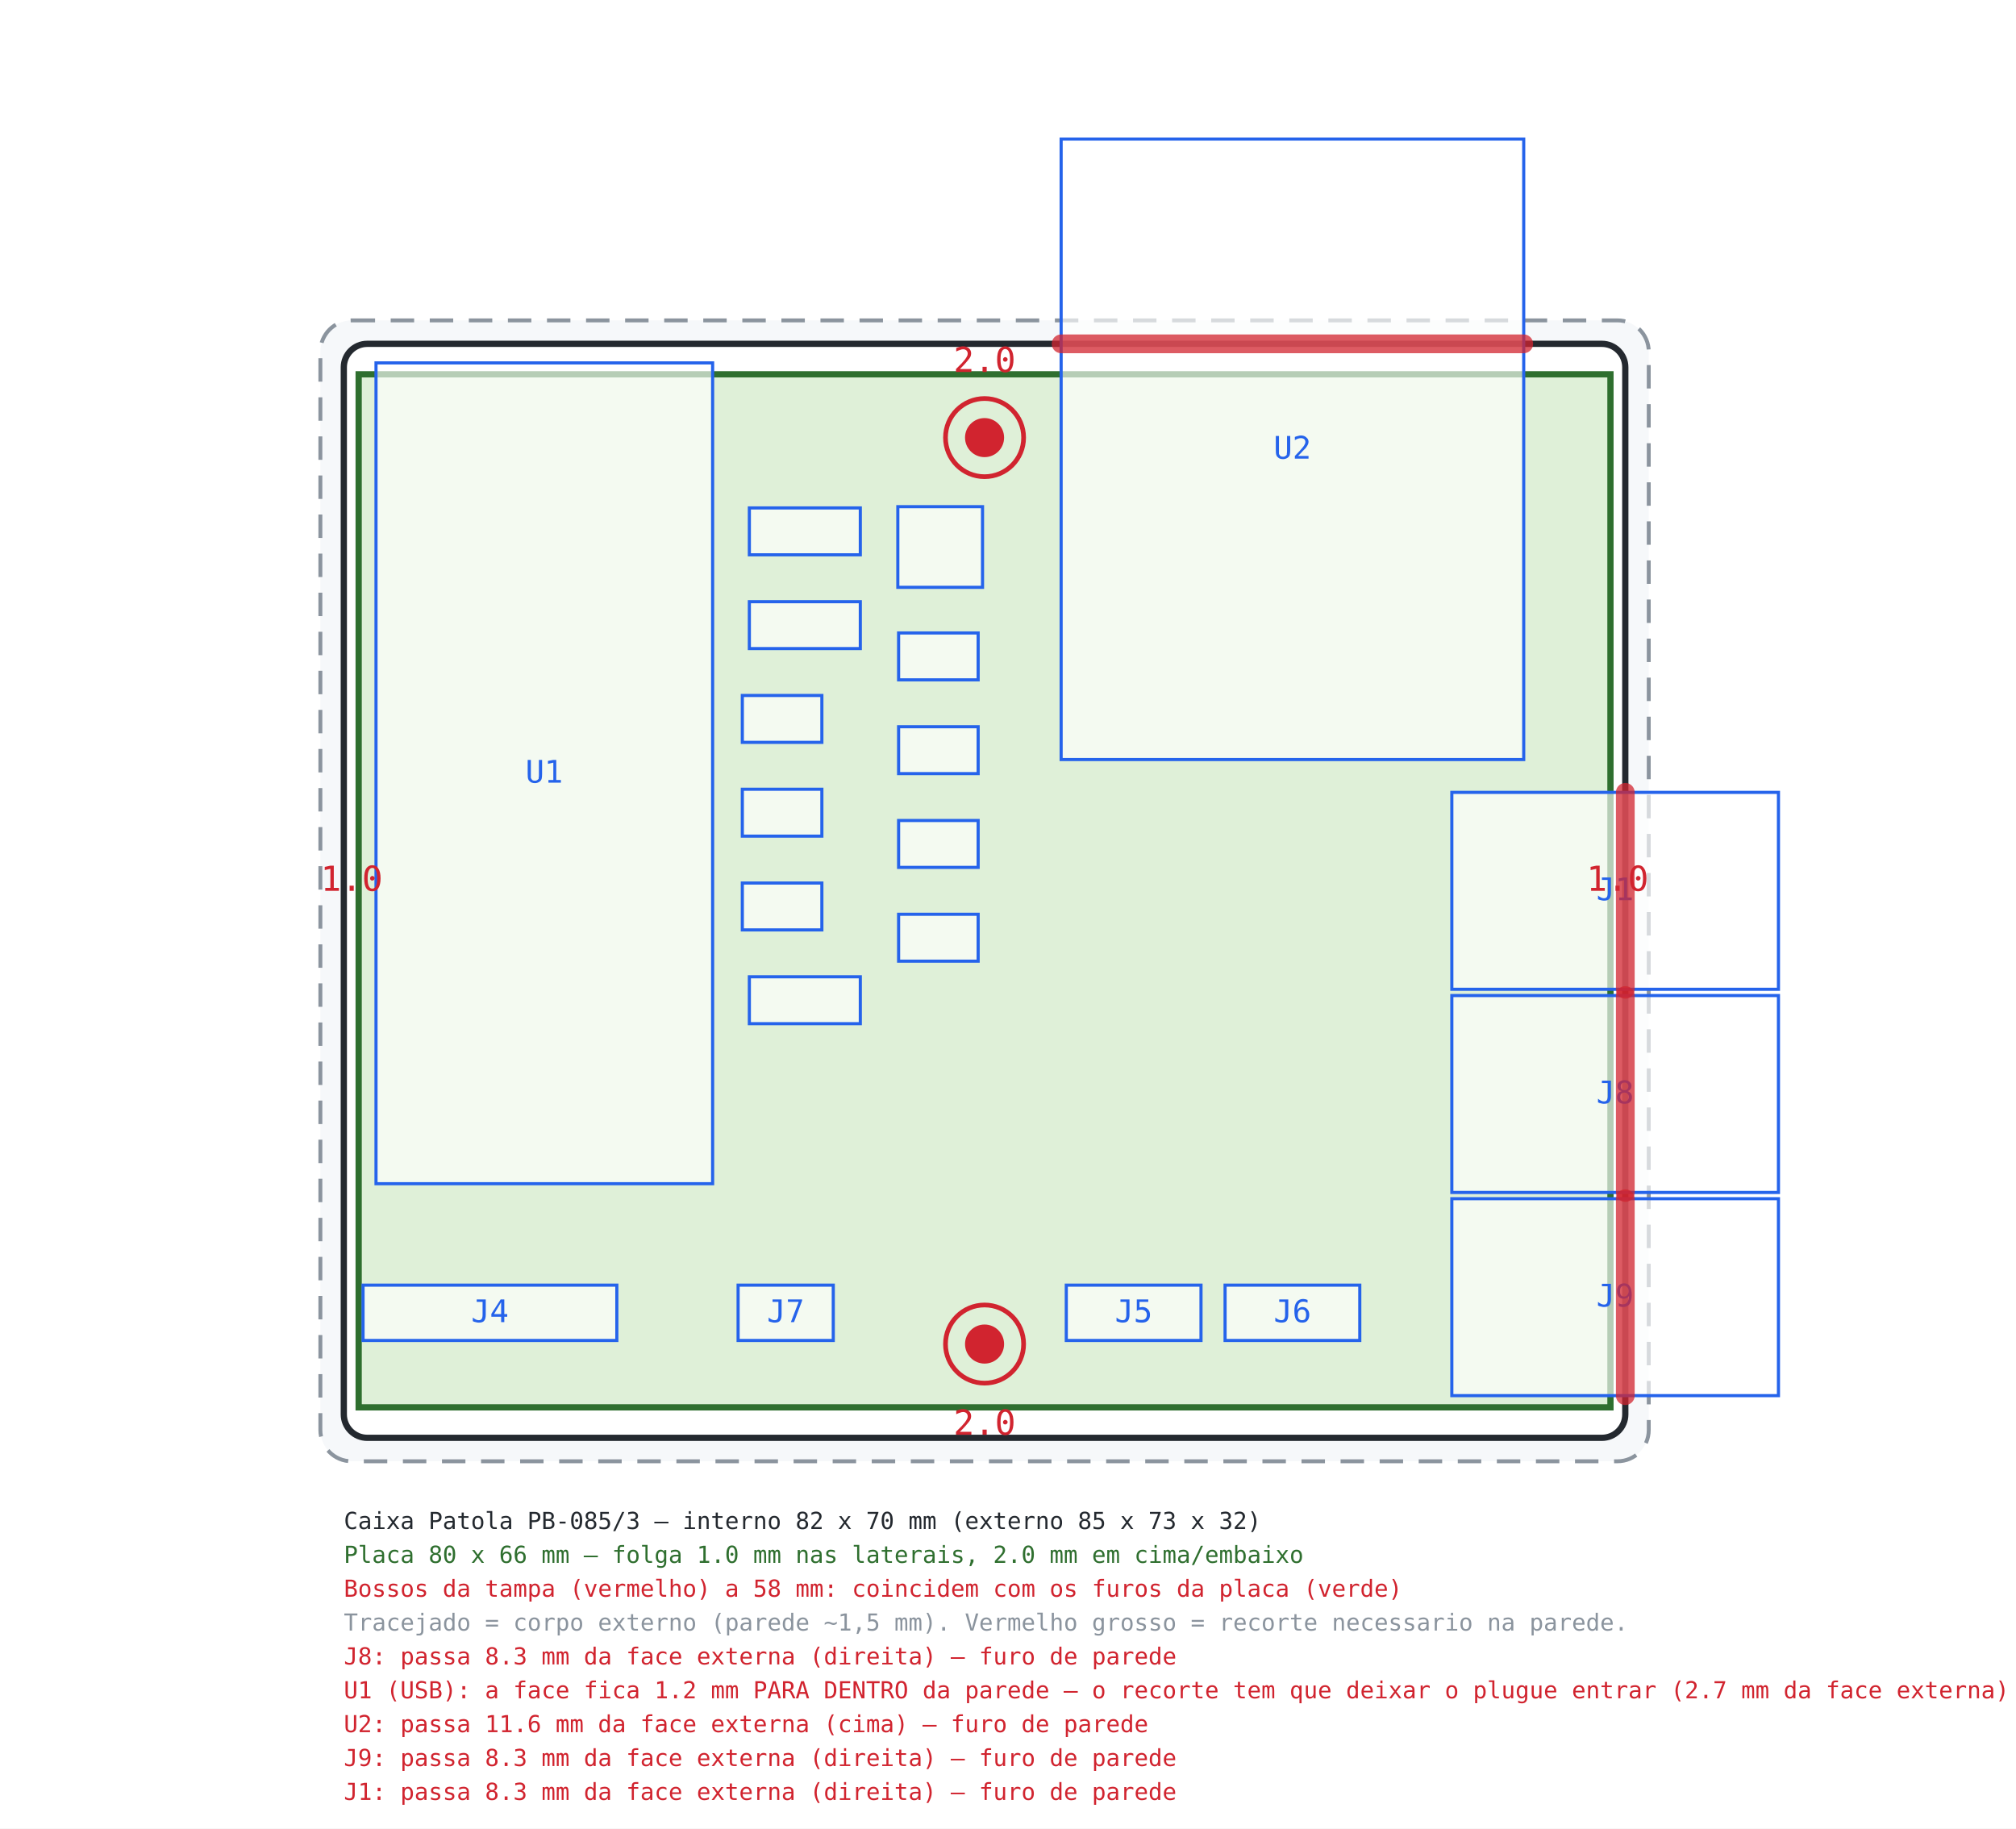
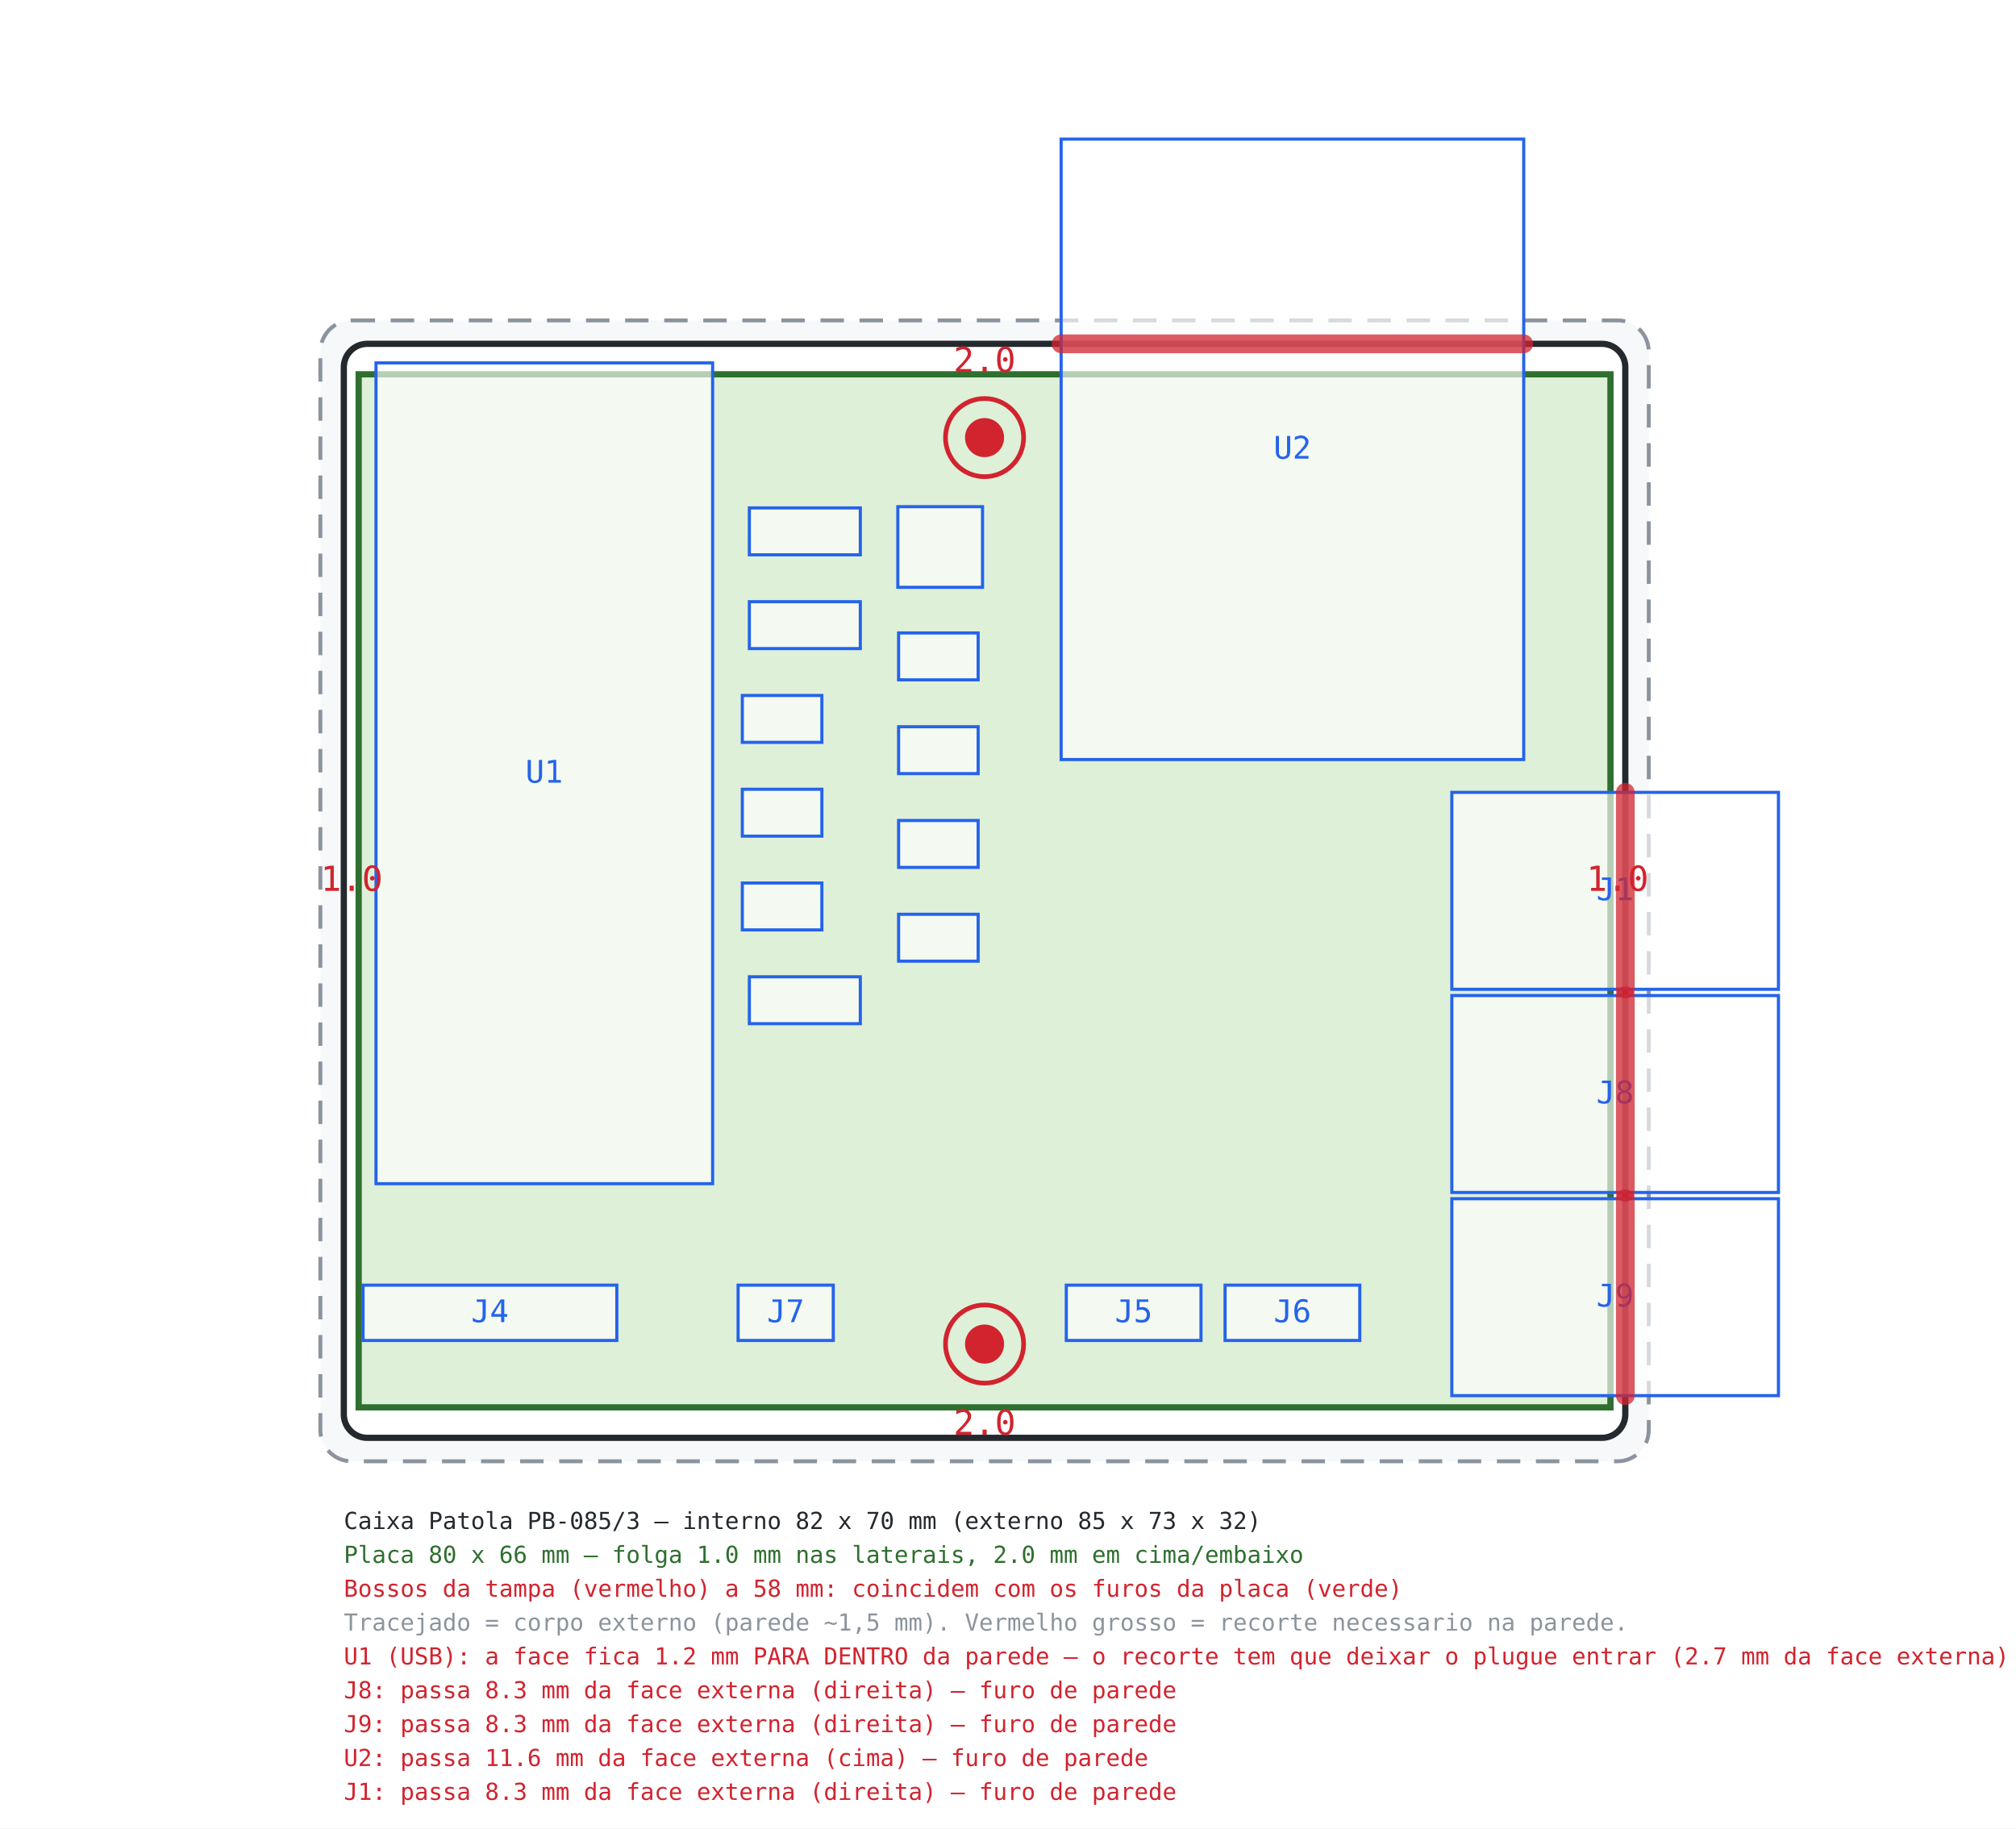
<svg xmlns="http://www.w3.org/2000/svg" viewBox="0 0 774 702" font-family="ui-monospace, Menlo, Consolas, monospace" font-size="9">
  <rect width="774" height="702" fill="#ffffff" />
  <g transform="translate(132.0,132.0) scale(6.0)" stroke-width="0.25">
    <rect x="-1.5" y="-1.5" width="85.0" height="73.0" rx="2" fill="#f6f8fa" stroke="#8b949e" stroke-dasharray="1.5 1" />
    <rect x="0" y="0" width="82.0" height="70.0" rx="1.5" fill="#ffffff" stroke="#24292f" stroke-width="0.4" />
    <rect x="0.95" y="1.95" width="80.1" height="66.1" fill="#dff0d8" stroke="#2f6f2f" stroke-width="0.4" />
+     <rect x="35.50" y="18.50" width="5.09" height="3.00" fill="#ffffff" fill-opacity="0.65" stroke="#2563eb" stroke-width="0.2" />
+     <rect x="35.45" y="10.42" width="5.42" height="5.16" fill="#ffffff" fill-opacity="0.65" stroke="#2563eb" stroke-width="0.2" />
+     <rect x="25.50" y="34.50" width="5.09" height="3.00" fill="#ffffff" fill-opacity="0.65" stroke="#2563eb" stroke-width="0.2" />
+     <rect x="46.23" y="60.23" width="8.62" height="3.54" fill="#ffffff" fill-opacity="0.65" stroke="#2563eb" stroke-width="0.2" />
+     <text x="50.54" y="62.60" text-anchor="middle" font-size="2" fill="#2563eb">J5</text>
+     <rect x="2.06" y="1.22" width="21.54" height="52.52" fill="#ffffff" fill-opacity="0.65" stroke="#2563eb" stroke-width="0.2" />
+     <text x="12.83" y="28.08" text-anchor="middle" font-size="2" fill="#2563eb">U1</text>
+     <rect x="70.90" y="41.70" width="20.90" height="12.60" fill="#ffffff" fill-opacity="0.65" stroke="#2563eb" stroke-width="0.2" />
+     <text x="81.35" y="48.60" text-anchor="middle" font-size="2" fill="#2563eb">J8</text>
+     <rect x="25.23" y="60.23" width="6.09" height="3.54" fill="#ffffff" fill-opacity="0.65" stroke="#2563eb" stroke-width="0.2" />
+     <text x="28.28" y="62.60" text-anchor="middle" font-size="2" fill="#2563eb">J7</text>
    <rect x="56.39" y="60.23" width="8.62" height="3.54" fill="#ffffff" fill-opacity="0.65" stroke="#2563eb" stroke-width="0.2" />
    <text x="60.70" y="62.60" text-anchor="middle" font-size="2" fill="#2563eb">J6</text>
    <rect x="25.95" y="16.50" width="7.10" height="3.00" fill="#ffffff" fill-opacity="0.65" stroke="#2563eb" stroke-width="0.2" />
-     <rect x="70.90" y="41.70" width="20.90" height="12.60" fill="#ffffff" fill-opacity="0.65" stroke="#2563eb" stroke-width="0.2" />
-     <text x="81.35" y="48.60" text-anchor="middle" font-size="2" fill="#2563eb">J8</text>
-     <rect x="35.45" y="10.42" width="5.42" height="5.16" fill="#ffffff" fill-opacity="0.65" stroke="#2563eb" stroke-width="0.2" />
+     <rect x="35.50" y="30.50" width="5.09" height="3.00" fill="#ffffff" fill-opacity="0.65" stroke="#2563eb" stroke-width="0.2" />
+     <rect x="35.50" y="24.50" width="5.09" height="3.00" fill="#ffffff" fill-opacity="0.65" stroke="#2563eb" stroke-width="0.2" />
+     <rect x="25.50" y="28.50" width="5.09" height="3.00" fill="#ffffff" fill-opacity="0.65" stroke="#2563eb" stroke-width="0.2" />
+     <rect x="70.90" y="54.70" width="20.90" height="12.60" fill="#ffffff" fill-opacity="0.65" stroke="#2563eb" stroke-width="0.2" />
+     <text x="81.35" y="61.60" text-anchor="middle" font-size="2" fill="#2563eb">J9</text>
+     <rect x="25.50" y="22.50" width="5.09" height="3.00" fill="#ffffff" fill-opacity="0.65" stroke="#2563eb" stroke-width="0.2" />
+     <rect x="25.95" y="40.50" width="7.10" height="3.00" fill="#ffffff" fill-opacity="0.65" stroke="#2563eb" stroke-width="0.2" />
+     <rect x="45.90" y="-13.10" width="29.60" height="39.70" fill="#ffffff" fill-opacity="0.65" stroke="#2563eb" stroke-width="0.2" />
+     <text x="60.70" y="7.35" text-anchor="middle" font-size="2" fill="#2563eb">U2</text>
+     <rect x="25.95" y="10.50" width="7.10" height="3.00" fill="#ffffff" fill-opacity="0.65" stroke="#2563eb" stroke-width="0.2" />
+     <rect x="70.90" y="28.70" width="20.90" height="12.60" fill="#ffffff" fill-opacity="0.65" stroke="#2563eb" stroke-width="0.2" />
+     <text x="81.35" y="35.60" text-anchor="middle" font-size="2" fill="#2563eb">J1</text>
+     <rect x="35.50" y="36.50" width="5.09" height="3.00" fill="#ffffff" fill-opacity="0.65" stroke="#2563eb" stroke-width="0.2" />
    <rect x="1.23" y="60.23" width="16.24" height="3.54" fill="#ffffff" fill-opacity="0.65" stroke="#2563eb" stroke-width="0.2" />
    <text x="9.35" y="62.60" text-anchor="middle" font-size="2" fill="#2563eb">J4</text>
-     <rect x="35.50" y="30.50" width="5.09" height="3.00" fill="#ffffff" fill-opacity="0.65" stroke="#2563eb" stroke-width="0.2" />
-     <rect x="46.23" y="60.23" width="8.62" height="3.54" fill="#ffffff" fill-opacity="0.65" stroke="#2563eb" stroke-width="0.2" />
-     <text x="50.54" y="62.60" text-anchor="middle" font-size="2" fill="#2563eb">J5</text>
-     <rect x="35.50" y="36.50" width="5.09" height="3.00" fill="#ffffff" fill-opacity="0.65" stroke="#2563eb" stroke-width="0.2" />
-     <rect x="25.95" y="10.50" width="7.10" height="3.00" fill="#ffffff" fill-opacity="0.65" stroke="#2563eb" stroke-width="0.2" />
-     <rect x="2.06" y="1.22" width="21.54" height="52.52" fill="#ffffff" fill-opacity="0.65" stroke="#2563eb" stroke-width="0.2" />
-     <text x="12.83" y="28.08" text-anchor="middle" font-size="2" fill="#2563eb">U1</text>
-     <rect x="25.50" y="28.50" width="5.09" height="3.00" fill="#ffffff" fill-opacity="0.65" stroke="#2563eb" stroke-width="0.2" />
-     <rect x="45.90" y="-13.10" width="29.60" height="39.70" fill="#ffffff" fill-opacity="0.65" stroke="#2563eb" stroke-width="0.2" />
-     <text x="60.70" y="7.35" text-anchor="middle" font-size="2" fill="#2563eb">U2</text>
-     <rect x="25.50" y="22.50" width="5.09" height="3.00" fill="#ffffff" fill-opacity="0.65" stroke="#2563eb" stroke-width="0.2" />
-     <rect x="70.90" y="54.70" width="20.90" height="12.60" fill="#ffffff" fill-opacity="0.65" stroke="#2563eb" stroke-width="0.2" />
-     <text x="81.35" y="61.60" text-anchor="middle" font-size="2" fill="#2563eb">J9</text>
-     <rect x="25.23" y="60.23" width="6.09" height="3.54" fill="#ffffff" fill-opacity="0.65" stroke="#2563eb" stroke-width="0.2" />
-     <text x="28.28" y="62.60" text-anchor="middle" font-size="2" fill="#2563eb">J7</text>
-     <rect x="70.90" y="28.70" width="20.90" height="12.60" fill="#ffffff" fill-opacity="0.65" stroke="#2563eb" stroke-width="0.2" />
-     <text x="81.35" y="35.60" text-anchor="middle" font-size="2" fill="#2563eb">J1</text>
-     <rect x="35.50" y="24.50" width="5.09" height="3.00" fill="#ffffff" fill-opacity="0.65" stroke="#2563eb" stroke-width="0.2" />
-     <rect x="35.50" y="18.50" width="5.09" height="3.00" fill="#ffffff" fill-opacity="0.65" stroke="#2563eb" stroke-width="0.2" />
-     <rect x="25.50" y="34.50" width="5.09" height="3.00" fill="#ffffff" fill-opacity="0.65" stroke="#2563eb" stroke-width="0.2" />
-     <rect x="25.95" y="40.50" width="7.10" height="3.00" fill="#ffffff" fill-opacity="0.65" stroke="#2563eb" stroke-width="0.2" />
    <circle cx="41.0" cy="6.0" r="2.5" fill="none" stroke="#d1242f" stroke-width="0.3" />
    <circle cx="41.0" cy="6.0" r="1.25" fill="#d1242f" />
    <circle cx="41.0" cy="64.0" r="2.5" fill="none" stroke="#d1242f" stroke-width="0.3" />
    <circle cx="41.0" cy="64.0" r="1.25" fill="#d1242f" />
    <line x1="82.00" y1="41.70" x2="82.00" y2="54.30" stroke="#d1242f" stroke-width="1.2" stroke-linecap="round" opacity="0.75" />
+     <line x1="82.00" y1="54.70" x2="82.00" y2="67.30" stroke="#d1242f" stroke-width="1.2" stroke-linecap="round" opacity="0.75" />
    <line x1="45.90" y1="0.00" x2="75.50" y2="0.00" stroke="#d1242f" stroke-width="1.2" stroke-linecap="round" opacity="0.75" />
-     <line x1="82.00" y1="54.70" x2="82.00" y2="67.30" stroke="#d1242f" stroke-width="1.2" stroke-linecap="round" opacity="0.75" />
    <line x1="82.00" y1="28.70" x2="82.00" y2="41.30" stroke="#d1242f" stroke-width="1.2" stroke-linecap="round" opacity="0.75" />
    <text x="0.5" y="35.0" text-anchor="middle" font-size="2.2" fill="#d1242f">1.0</text>
    <text x="81.5" y="35.0" text-anchor="middle" font-size="2.2" fill="#d1242f">1.0</text>
    <text x="41.0" y="1.8" text-anchor="middle" font-size="2.2" fill="#d1242f">2.0</text>
    <text x="41.0" y="69.8" text-anchor="middle" font-size="2.2" fill="#d1242f">2.0</text>
  </g>
  <text x="132" y="587" fill="#24292f">Caixa Patola PB-085/3 — interno 82 x 70 mm (externo 85 x 73 x 32)</text>
  <text x="132" y="600" fill="#2f6f2f">Placa 80 x 66 mm — folga 1.0 mm nas laterais, 2.0 mm em cima/embaixo</text>
  <text x="132" y="613" fill="#d1242f">Bossos da tampa (vermelho) a 58 mm: coincidem com os furos da placa (verde)</text>
  <text x="132" y="626" fill="#8b949e">Tracejado = corpo externo (parede ~1,5 mm). Vermelho grosso = recorte necessario na parede.</text>
-   <text x="132" y="639" fill="#d1242f">J8: passa 8.3 mm da face externa (direita) — furo de parede</text>
-   <text x="132" y="652" fill="#d1242f">U1 (USB): a face fica 1.2 mm PARA DENTRO da parede — o recorte tem que deixar o plugue entrar (2.7 mm da face externa)</text>
-   <text x="132" y="665" fill="#d1242f">U2: passa 11.6 mm da face externa (cima) — furo de parede</text>
-   <text x="132" y="678" fill="#d1242f">J9: passa 8.3 mm da face externa (direita) — furo de parede</text>
+   <text x="132" y="639" fill="#d1242f">U1 (USB): a face fica 1.2 mm PARA DENTRO da parede — o recorte tem que deixar o plugue entrar (2.7 mm da face externa)</text>
+   <text x="132" y="652" fill="#d1242f">J8: passa 8.3 mm da face externa (direita) — furo de parede</text>
+   <text x="132" y="665" fill="#d1242f">J9: passa 8.3 mm da face externa (direita) — furo de parede</text>
+   <text x="132" y="678" fill="#d1242f">U2: passa 11.6 mm da face externa (cima) — furo de parede</text>
  <text x="132" y="691" fill="#d1242f">J1: passa 8.3 mm da face externa (direita) — furo de parede</text>
</svg>
